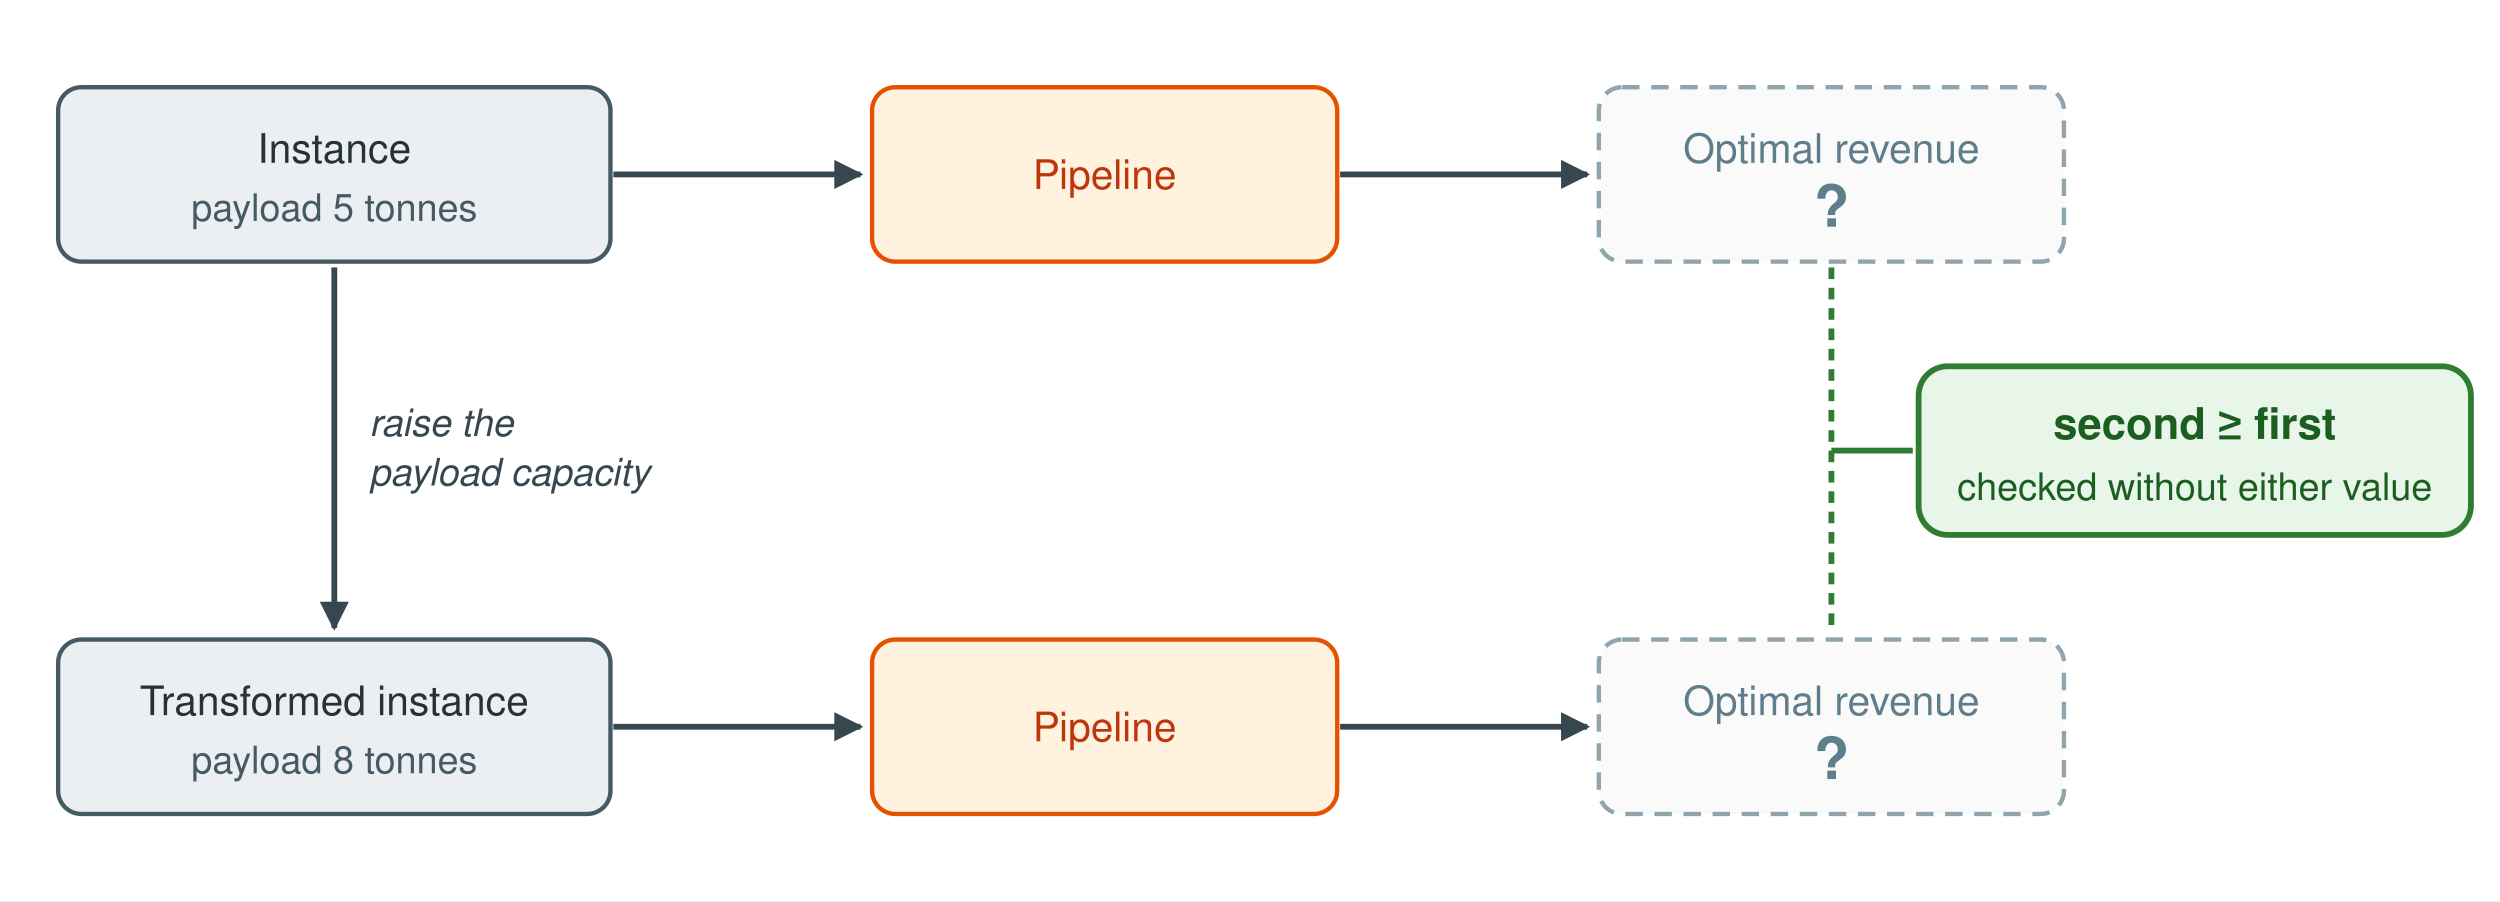
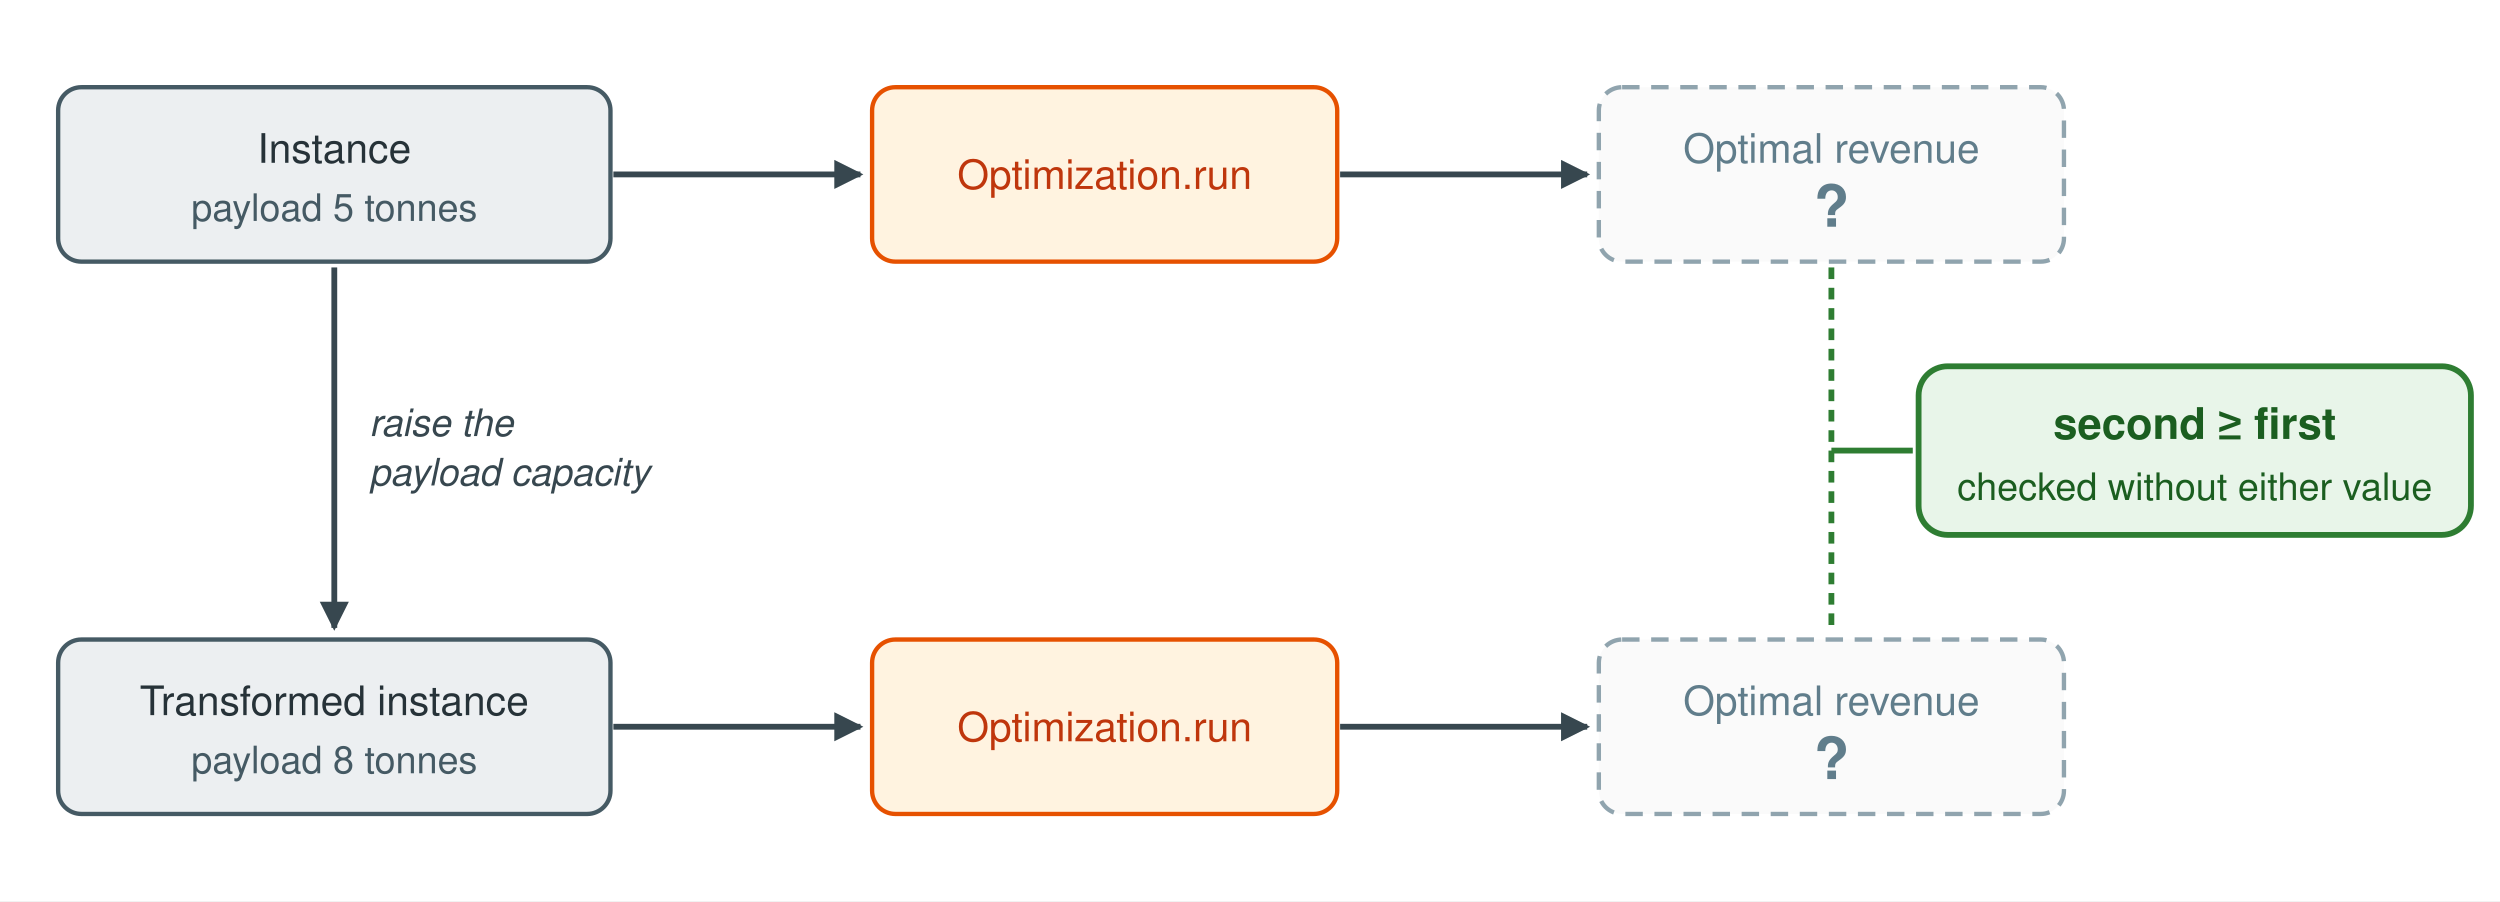
<svg xmlns="http://www.w3.org/2000/svg" viewBox="0 0 860 310" width="860" height="310" font-family="Helvetica, Arial, sans-serif">
  <rect width="860" height="310" fill="#ffffff" />
  <defs>
    <marker id="arrow" markerUnits="userSpaceOnUse" markerWidth="10" markerHeight="10" refX="9" refY="5" orient="auto">
      <path d="M0,0 L10,5 L0,10 z" fill="#37474f" />
    </marker>
  </defs>
  <g font-size="14" text-anchor="middle">
    <rect x="20" y="30" width="190" height="60" rx="8" fill="#eceff1" stroke="#455a64" stroke-width="1.5" />
    <text x="115" y="56" fill="#263238">Instance</text>
    <text x="115" y="76" font-size="13" fill="#455a64">payload 5 tonnes</text>
    <rect x="300" y="30" width="160" height="60" rx="8" fill="#fff3e0" stroke="#e65100" stroke-width="1.5" />
-     <text x="380" y="65" fill="#bf360c">Pipeline</text>
+     <text x="380" y="65" fill="#bf360c">Optimization.run</text>
    <rect x="550" y="30" width="160" height="60" rx="8" fill="#fafafa" stroke="#90a4ae" stroke-width="1.5" stroke-dasharray="6 4" />
    <text x="630" y="56" fill="#607d8b">Optimal revenue</text>
    <text x="630" y="78" font-size="20" font-weight="bold" fill="#607d8b">?</text>
  </g>
  <g font-size="14" text-anchor="middle">
    <rect x="20" y="220" width="190" height="60" rx="8" fill="#eceff1" stroke="#455a64" stroke-width="1.5" />
    <text x="115" y="246" fill="#263238">Transformed instance</text>
    <text x="115" y="266" font-size="13" fill="#455a64">payload 8 tonnes</text>
    <rect x="300" y="220" width="160" height="60" rx="8" fill="#fff3e0" stroke="#e65100" stroke-width="1.5" />
-     <text x="380" y="255" fill="#bf360c">Pipeline</text>
+     <text x="380" y="255" fill="#bf360c">Optimization.run</text>
    <rect x="550" y="220" width="160" height="60" rx="8" fill="#fafafa" stroke="#90a4ae" stroke-width="1.5" stroke-dasharray="6 4" />
    <text x="630" y="246" fill="#607d8b">Optimal revenue</text>
    <text x="630" y="268" font-size="20" font-weight="bold" fill="#607d8b">?</text>
  </g>
  <g fill="none" stroke="#37474f" stroke-width="2" marker-end="url(#arrow)">
    <line x1="211" y1="60" x2="296" y2="60" />
    <line x1="461" y1="60" x2="546" y2="60" />
    <line x1="211" y1="250" x2="296" y2="250" />
    <line x1="461" y1="250" x2="546" y2="250" />
    <line x1="115" y1="92" x2="115" y2="216" />
  </g>
  <text x="127" y="150" font-size="13" font-style="italic" fill="#37474f">raise the</text>
  <text x="127" y="167" font-size="13" font-style="italic" fill="#37474f">payload capacity</text>
  <line x1="630" y1="92" x2="630" y2="216" stroke="#2e7d32" stroke-width="2" stroke-dasharray="4 3" />
  <line x1="630" y1="155" x2="658" y2="155" stroke="#2e7d32" stroke-width="2" />
  <rect x="660" y="126" width="190" height="58" rx="10" fill="#e8f5e9" stroke="#2e7d32" stroke-width="2" />
  <text x="755" y="151" text-anchor="middle" font-size="15" font-weight="bold" fill="#1b5e20">second ≥ first</text>
  <text x="755" y="172" text-anchor="middle" font-size="13" fill="#1b5e20">checked without either value</text>
</svg>
